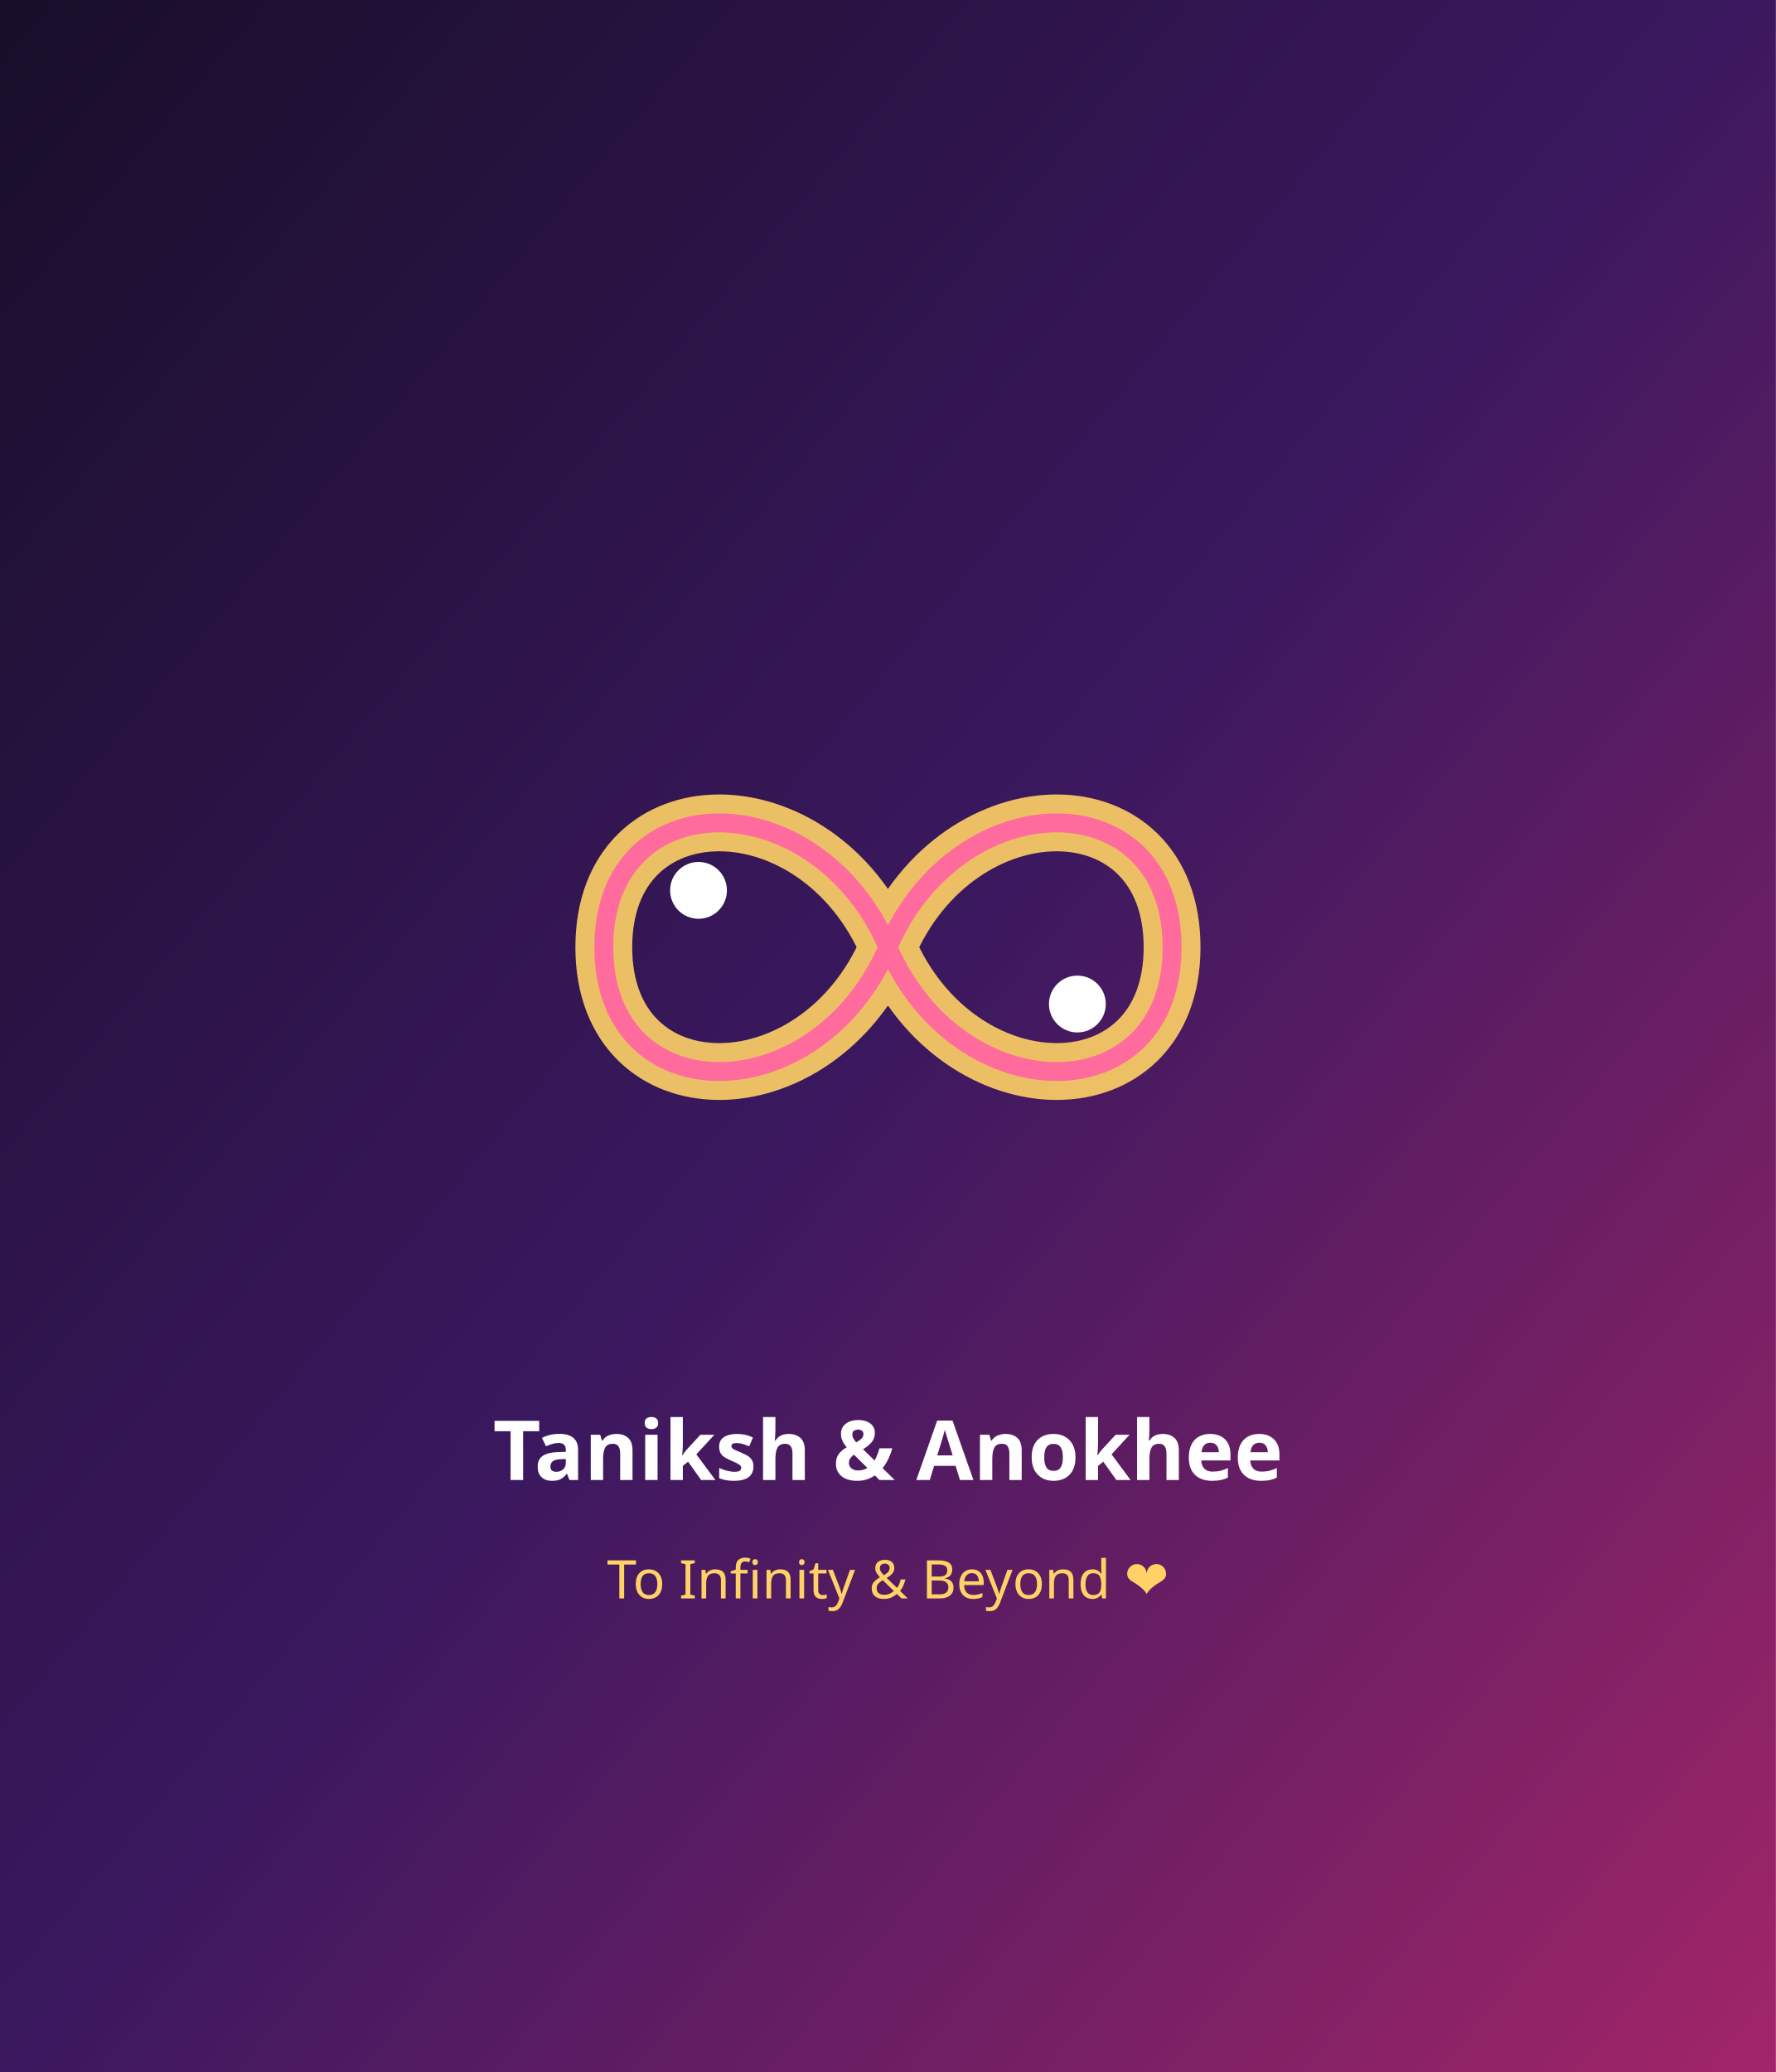
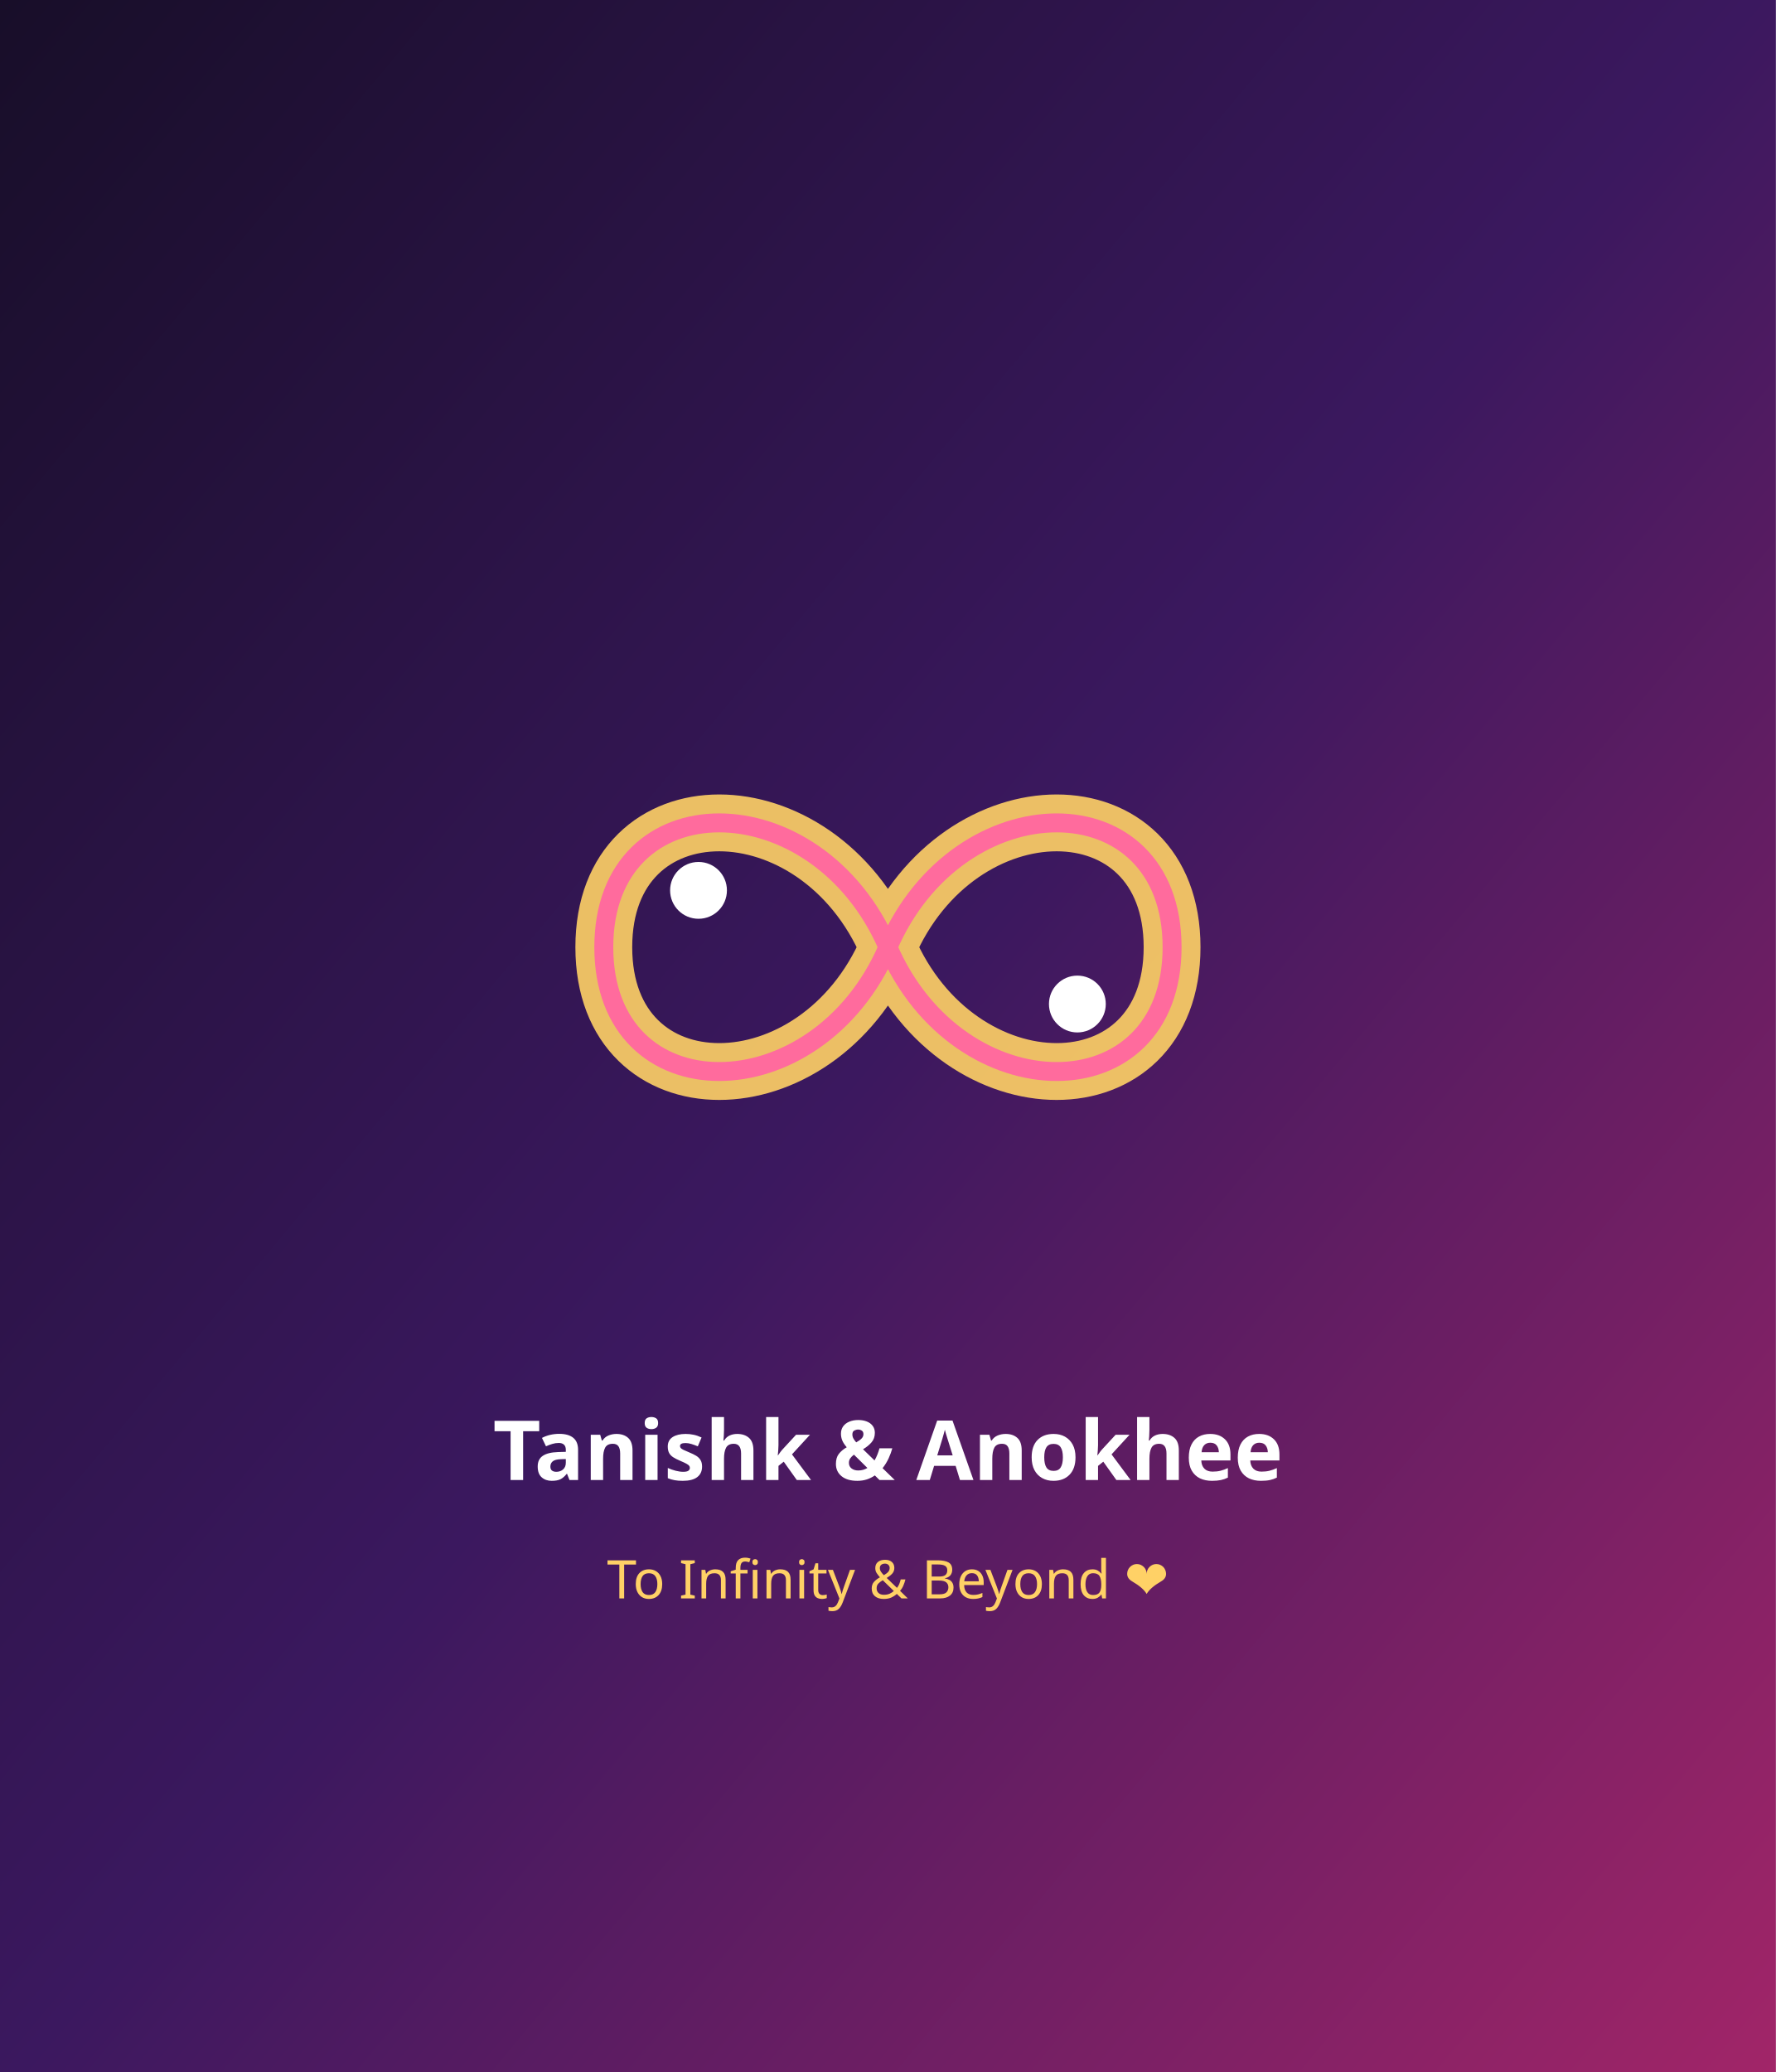
<svg xmlns="http://www.w3.org/2000/svg" viewBox="0 0 600 700" width="100%" height="100%">
  <defs>
    <linearGradient id="forever" x1="0%" y1="0%" x2="100%" y2="100%">
      <stop offset="0%" stop-color="#180e29" />
      <stop offset="50%" stop-color="#3b185f" />
      <stop offset="100%" stop-color="#a12568" />
    </linearGradient>
  </defs>
  <rect width="600" height="700" fill="url(#forever)" />
  <g transform="translate(300, 320) scale(1.6)">
    <path d="M -60,0 C -60,-35 -15,-35 0,0 C 15,35 60,35 60,0 C 60,-35 15,-35 0,0 C -15,35 -60,35 -60,0 Z" fill="none" stroke="#ffd166" stroke-width="12" stroke-linecap="round" opacity="0.9" />
    <path d="M -60,0 C -60,-35 -15,-35 0,0 C 15,35 60,35 60,0 C 60,-35 15,-35 0,0 C -15,35 -60,35 -60,0 Z" fill="none" stroke="#ff6b9d" stroke-width="4" stroke-linecap="round" />
    <circle cx="-40" cy="-12" r="6" fill="#fff" />
    <circle cx="40" cy="12" r="6" fill="#fff" />
  </g>
-   <text x="300" y="500" font-family="sans-serif" font-size="28" font-weight="bold" fill="#ffffff" text-anchor="middle">Taniksh &amp; Anokhee</text>
+   <text x="300" y="500" font-family="sans-serif" font-size="28" font-weight="bold" fill="#ffffff" text-anchor="middle">Tanishk &amp; Anokhee</text>
  <text x="300" y="540" font-family="sans-serif" font-size="18" fill="#ffd166" text-anchor="middle">To Infinity &amp; Beyond ❤️</text>
</svg>
